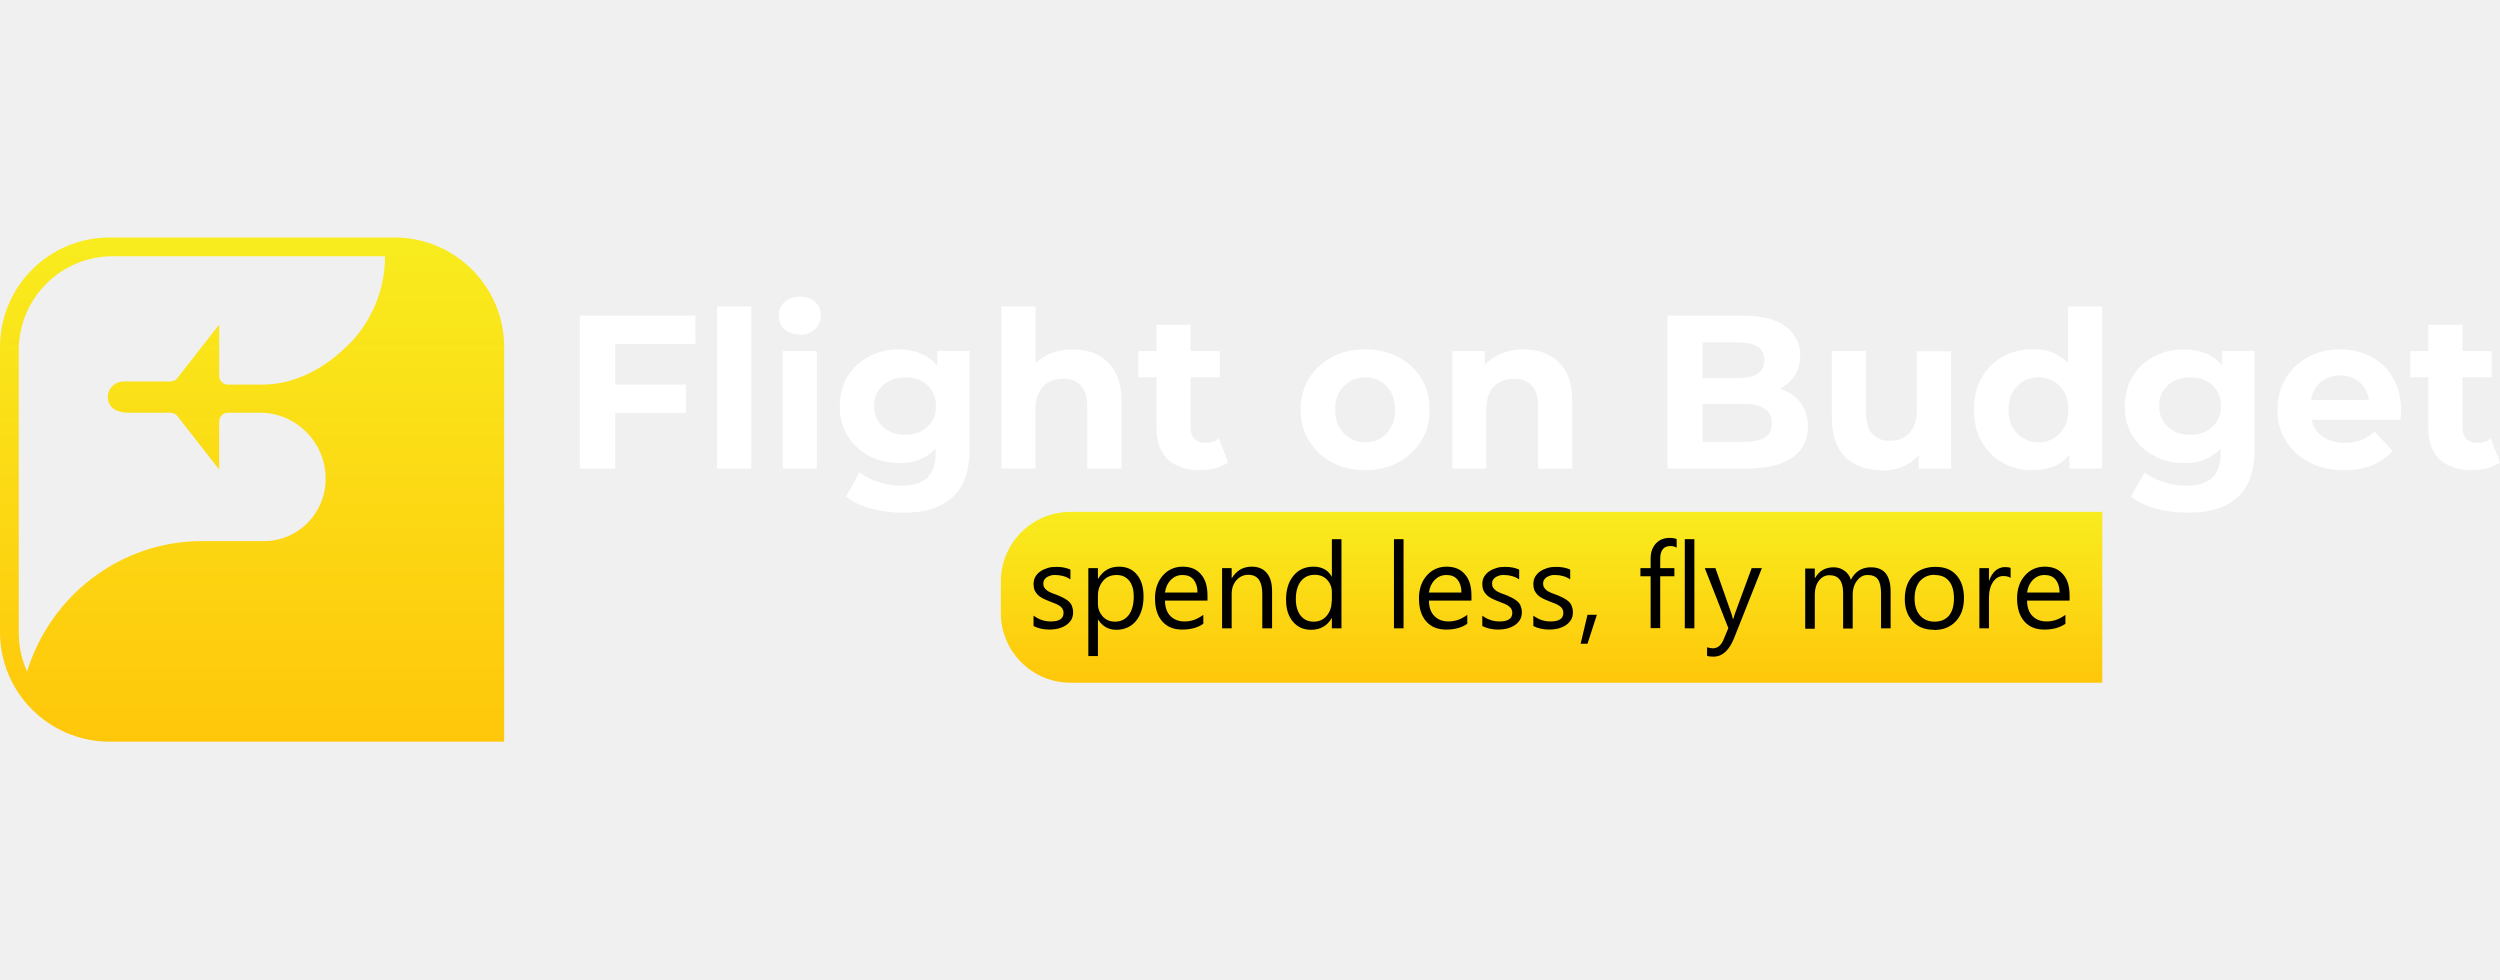
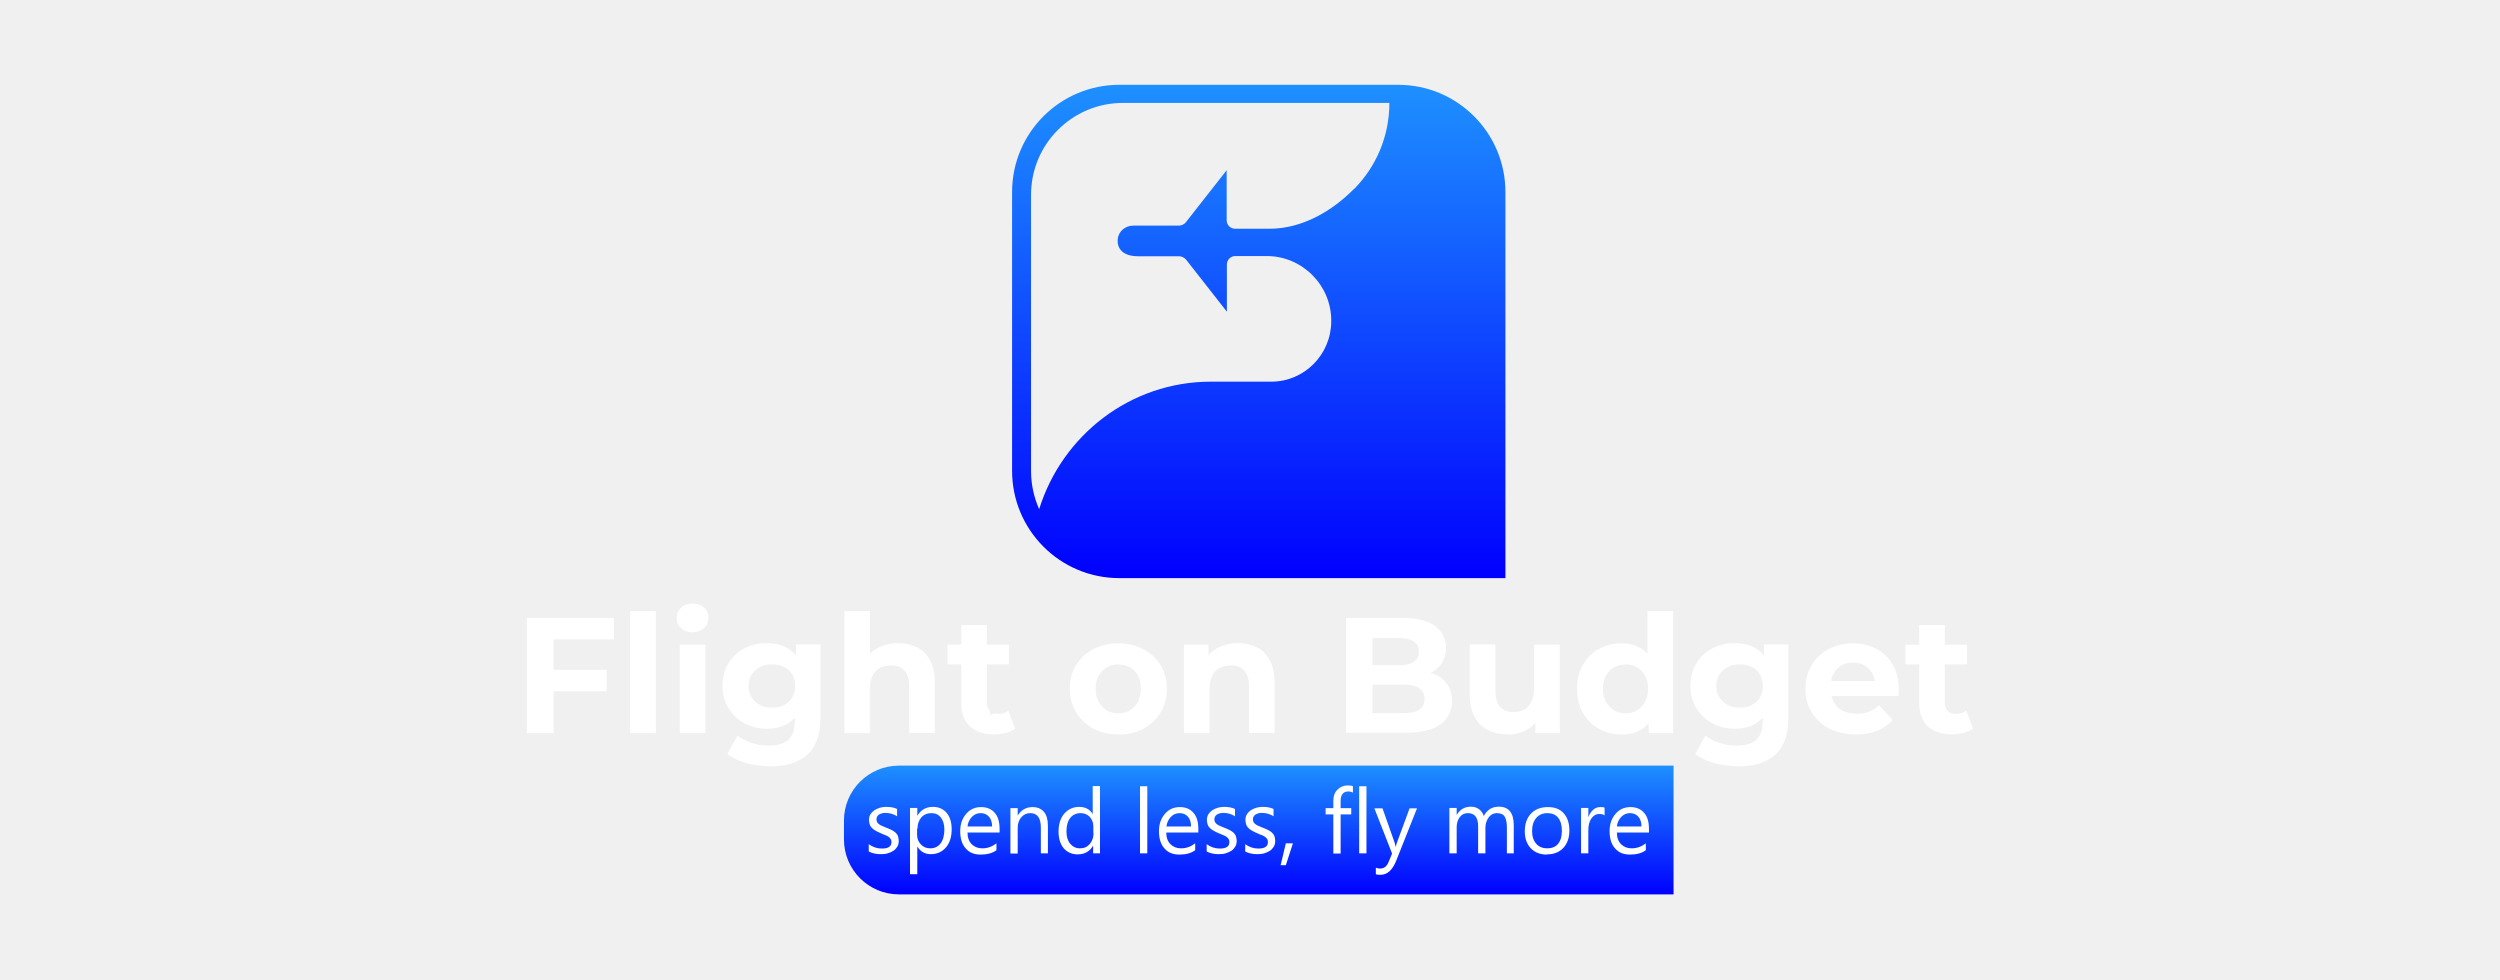
<svg xmlns="http://www.w3.org/2000/svg" xmlns:xlink="http://www.w3.org/1999/xlink" id="Layer_2" data-name="Layer 2" viewBox="0 0 120 47">
  <defs>
    <style>
      .cls-1 {
        fill: url(#linear-gradient-2);
      }

      .cls-2 {
-         fill: #fff;
-       }
- 
-       .cls-3 {
        fill: url(#linear-gradient);
      }
- 
-       .tagline {
-         fill: #ffc70a;
-         font-size: 7px;
-         font-family: Arial, sans-serif;
-         font-weight: bold;
+       .text-white {
+         fill: white;
      }
    </style>
-     <linearGradient id="linear-gradient" x1="12.1" y1="35.6" x2="12.1" y2="11.4" gradientUnits="userSpaceOnUse">
-       <stop offset="0" stop-color="#ffc70a" />
-       <stop offset="1" stop-color="#f8ec1e" />
+     <linearGradient id="linear-gradient" x1="60.42" y1="42.93" x2="60.42" y2="36.75" gradientUnits="userSpaceOnUse">
+       <stop offset="0" stop-color="#0000ff" />
+       <stop offset="1" stop-color="#1e90ff" />
    </linearGradient>
-     <linearGradient id="linear-gradient-2" x1="74.48" y1="32.77" x2="74.48" y2="24.57" xlink:href="#linear-gradient" />
+     <linearGradient id="linear-gradient-2" x1="60.42" y1="27.75" x2="60.42" y2="4.07" xlink:href="#linear-gradient" />
  </defs>
-   <path class="cls-3" d="M18.94,11.4H5.26c-2.91,0-5.26,2.36-5.26,5.26v13.68c0,2.91,2.36,5.26,5.26,5.26h18.94v-18.94c0-2.91-2.36-5.26-5.26-5.26ZM16.76,16.51c-1.06,1.08-2.53,1.95-4.14,1.95h-1.68c-.23,0-.42-.19-.42-.42v-2.46l-2,2.56c-.08.11-.21.17-.34.17h-2.24c-.39,0-.73.29-.76.67-.05.57.41.83.97.83h2.03c.13,0,.26.06.34.17l2,2.56v-2.31c0-.23.19-.42.42-.42h1.53c1.74,0,3.16,1.42,3.16,3.16v.02c0,1.64-1.32,2.98-2.94,2.98h-2.97c-3.96,0-7.3,2.63-8.42,6.26-.26-.57-.4-1.2-.4-1.87v-13.55c0-2.49,2.02-4.51,4.51-4.51h13.07c0,1.64-.66,3.13-1.71,4.21Z" />
-   <g>
-     <g>
-       
-     </g>
-     <g>
-       <path class="cls-2" d="M27.83,22.49v-7.34h5.55v1.36h-3.85v5.98h-1.7ZM29.4,19.82v-1.36h3.52v1.36h-3.52Z" />
-       <path class="cls-2" d="M34.42,22.49v-7.78h1.64v7.78h-1.64Z" />
-       <path class="cls-2" d="M38.39,16.06c-.3,0-.55-.09-.73-.26-.19-.17-.28-.39-.28-.65s.09-.48.28-.65c.19-.17.43-.26.73-.26s.55.08.73.25c.19.16.28.38.28.63,0,.27-.09.5-.28.68s-.43.27-.74.27ZM37.57,22.49v-5.64h1.64v5.64h-1.64Z" />
-       <path class="cls-2" d="M43.13,22.22c-.52,0-1-.11-1.42-.34-.42-.23-.76-.55-1.02-.95-.26-.41-.38-.89-.38-1.43s.13-1.03.38-1.44c.26-.41.59-.73,1.02-.95.42-.22.9-.34,1.42-.34.48,0,.89.1,1.26.29.36.19.65.49.85.89.2.4.3.92.3,1.55s-.1,1.13-.3,1.54c-.2.4-.49.7-.85.9-.36.2-.78.29-1.26.29ZM43.38,24.61c-.53,0-1.04-.06-1.54-.19-.49-.13-.9-.32-1.23-.58l.65-1.17c.24.2.54.35.91.47.37.12.73.17,1.09.17.58,0,1-.13,1.26-.39.26-.26.39-.64.39-1.15v-.85l.1-1.42-.02-1.43v-1.22h1.55v4.7c0,1.05-.27,1.82-.82,2.32-.55.5-1.33.74-2.35.74ZM43.45,20.87c.29,0,.54-.06.77-.17.22-.12.4-.28.52-.49.13-.21.19-.45.19-.72s-.06-.52-.19-.73c-.13-.21-.3-.37-.52-.48-.22-.12-.48-.17-.77-.17s-.54.06-.77.17c-.22.12-.4.28-.53.48-.13.21-.19.45-.19.73s.06.51.19.72c.13.21.31.37.53.49.22.12.48.17.77.17Z" />
-       <path class="cls-2" d="M48.07,22.49v-7.78h1.64v3.7l-.37-.47c.2-.38.49-.67.87-.87.38-.2.81-.3,1.29-.3.45,0,.85.09,1.2.27.35.18.63.45.83.82.2.37.3.84.3,1.41v3.23h-1.64v-2.98c0-.45-.1-.79-.3-1.01-.2-.22-.48-.33-.84-.33-.26,0-.49.05-.7.16-.21.11-.37.27-.48.5-.12.22-.17.51-.17.86v2.79h-1.64Z" />
-       <path class="cls-2" d="M54.64,18.11v-1.26h3.91v1.26h-3.91ZM57.62,22.57c-.66,0-1.18-.17-1.55-.51-.37-.34-.56-.84-.56-1.52v-4.95h1.64v4.93c0,.24.06.42.19.55.13.13.3.19.51.19.26,0,.48-.07.66-.21l.44,1.15c-.17.12-.37.21-.6.27-.23.06-.48.09-.73.09Z" />
-       <path class="cls-2" d="M65.53,22.57c-.6,0-1.13-.13-1.6-.38-.47-.25-.83-.6-1.1-1.03-.27-.44-.4-.93-.4-1.49s.13-1.07.4-1.5c.27-.44.64-.78,1.1-1.03.46-.25,1-.37,1.6-.37s1.13.12,1.59.37c.47.25.84.59,1.1,1.02.27.43.4.94.4,1.51s-.13,1.06-.4,1.49c-.27.44-.63.78-1.1,1.03-.47.25-1,.38-1.59.38ZM65.53,21.23c.27,0,.52-.06.73-.19.22-.13.39-.31.51-.54.13-.23.19-.51.19-.83s-.06-.61-.19-.84c-.13-.23-.3-.41-.51-.53-.22-.13-.46-.19-.73-.19s-.52.06-.73.19-.39.3-.52.53c-.13.23-.19.51-.19.84s.06.6.19.83c.13.23.3.41.52.54.22.13.46.19.73.19Z" />
-       <path class="cls-2" d="M69.71,22.49v-5.64h1.56v1.56l-.29-.47c.2-.38.49-.67.87-.87.38-.2.81-.3,1.29-.3.45,0,.85.09,1.2.27.35.18.63.45.83.82.2.37.3.84.3,1.41v3.23h-1.64v-2.98c0-.45-.1-.79-.3-1.01-.2-.22-.48-.33-.84-.33-.26,0-.49.05-.7.16-.21.11-.37.27-.48.5-.12.22-.17.51-.17.86v2.79h-1.64Z" />
-       <path class="cls-2" d="M80.04,22.49v-7.34h3.59c.92,0,1.62.17,2.08.52.46.35.7.81.7,1.38,0,.38-.09.72-.28,1-.19.28-.45.5-.78.66-.33.15-.71.23-1.13.23l.2-.43c.46,0,.87.08,1.23.23.36.15.63.37.83.67s.3.65.3,1.08c0,.63-.25,1.12-.74,1.47-.5.35-1.23.53-2.19.53h-3.8ZM81.73,21.21h1.98c.44,0,.77-.07,1-.21.23-.14.34-.37.34-.69s-.11-.54-.34-.69-.56-.23-1-.23h-2.11v-1.24h1.81c.41,0,.73-.07.95-.21.22-.14.33-.36.33-.66s-.11-.5-.33-.64c-.22-.14-.54-.21-.95-.21h-1.69v4.78Z" />
-       <path class="cls-2" d="M90.33,22.57c-.47,0-.89-.09-1.25-.27-.37-.18-.65-.46-.85-.83-.2-.37-.3-.85-.3-1.43v-3.19h1.64v2.95c0,.47.1.81.3,1.03s.48.33.84.33c.25,0,.48-.05.67-.16.2-.11.35-.28.46-.5.11-.23.17-.51.17-.85v-2.79h1.64v5.64h-1.55v-1.55l.28.45c-.19.39-.47.69-.83.89-.37.2-.77.3-1.2.3Z" />
-       <path class="cls-2" d="M97.57,22.57c-.53,0-1.01-.12-1.44-.36-.43-.24-.76-.58-1.01-1.01-.25-.43-.37-.94-.37-1.53s.12-1.11.37-1.54c.25-.43.59-.77,1.01-1.01.43-.24.91-.36,1.44-.36.48,0,.89.1,1.25.31.36.21.63.53.83.95.2.43.29.97.29,1.64s-.09,1.2-.28,1.63-.46.75-.81.96-.78.31-1.27.31ZM97.85,21.23c.27,0,.51-.06.72-.19.22-.13.39-.31.52-.54.13-.23.19-.51.19-.83s-.06-.61-.19-.84c-.13-.23-.3-.41-.52-.53s-.46-.19-.72-.19-.52.06-.73.19-.39.3-.52.53c-.13.23-.19.51-.19.84s.06.6.19.83c.13.23.3.41.52.54.22.13.46.19.73.19ZM99.33,22.49v-1.15l.03-1.68-.1-1.67v-3.28h1.64v7.78h-1.56Z" />
-       <path class="cls-2" d="M104.81,22.22c-.52,0-1-.11-1.42-.34-.42-.23-.76-.55-1.02-.95-.26-.41-.38-.89-.38-1.43s.13-1.03.38-1.44c.26-.41.59-.73,1.02-.95.42-.22.9-.34,1.42-.34.48,0,.89.1,1.26.29.36.19.65.49.85.89.2.4.3.92.3,1.55s-.1,1.13-.3,1.54c-.2.4-.49.7-.85.9-.36.2-.78.29-1.26.29ZM105.06,24.61c-.53,0-1.04-.06-1.54-.19-.49-.13-.9-.32-1.23-.58l.65-1.17c.24.2.54.35.91.47.37.12.73.17,1.09.17.58,0,1-.13,1.26-.39.26-.26.39-.64.39-1.15v-.85l.1-1.42-.02-1.43v-1.22h1.55v4.7c0,1.05-.27,1.82-.82,2.32-.55.5-1.33.74-2.35.74ZM105.13,20.87c.29,0,.54-.06.77-.17.22-.12.4-.28.52-.49.13-.21.19-.45.19-.72s-.06-.52-.19-.73c-.13-.21-.3-.37-.52-.48-.22-.12-.48-.17-.77-.17s-.54.06-.77.17c-.22.12-.4.28-.53.48-.13.21-.19.45-.19.73s.06.51.19.72c.13.21.31.37.53.49.22.12.48.17.77.17Z" />
-       <path class="cls-2" d="M112.54,22.57c-.64,0-1.21-.13-1.69-.38-.49-.25-.86-.6-1.13-1.03-.27-.44-.4-.93-.4-1.49s.13-1.07.39-1.5c.26-.44.62-.78,1.07-1.03.45-.25.97-.37,1.54-.37s1.05.12,1.49.35c.44.23.8.57,1.05,1.01.26.44.39.96.39,1.57,0,.06,0,.13-.01.22s-.01.16-.02.23h-4.58v-.95h3.72l-.63.28c0-.29-.06-.55-.18-.77-.12-.22-.28-.39-.49-.51-.21-.12-.45-.18-.73-.18s-.53.06-.74.18c-.21.12-.38.29-.5.51-.12.22-.18.48-.18.78v.25c0,.31.07.58.2.81.14.23.33.41.58.53.25.12.54.18.88.18.3,0,.56-.05.79-.14.23-.09.44-.23.62-.41l.87.94c-.26.29-.58.52-.98.68s-.84.24-1.35.24Z" />
-       <path class="cls-2" d="M115.69,18.11v-1.26h3.91v1.26h-3.91ZM118.67,22.57c-.66,0-1.18-.17-1.55-.51-.37-.34-.56-.84-.56-1.52v-4.95h1.64v4.93c0,.24.06.42.19.55.13.13.3.19.51.19.26,0,.48-.07.66-.21l.44,1.15c-.17.12-.37.21-.6.27-.23.06-.48.09-.73.09Z" />
-     </g>
-     <path class="cls-1" d="M51.38,24.57h49.53v8.2h-49.53c-1.84,0-3.34-1.5-3.34-3.34v-1.52c0-1.84,1.5-3.34,3.34-3.34Z" />
-     <g>
-       <path d="M49.61,30.05v-.5c.25.19.53.28.83.28.41,0,.61-.14.61-.41,0-.08-.02-.14-.05-.2-.03-.05-.08-.1-.14-.14-.06-.04-.13-.08-.21-.11s-.17-.07-.26-.1c-.13-.05-.24-.1-.34-.15-.1-.05-.18-.11-.24-.17-.06-.06-.11-.14-.15-.22-.03-.08-.05-.18-.05-.29,0-.14.03-.26.09-.36.06-.1.14-.19.25-.26.1-.07.22-.12.35-.16.13-.04.27-.05.41-.05.25,0,.47.04.67.13v.47c-.21-.14-.46-.21-.73-.21-.09,0-.16,0-.23.03-.07.02-.13.05-.18.08-.05.04-.09.08-.12.13-.03.05-.04.1-.04.16,0,.08.01.14.04.19.03.05.07.1.12.14.05.04.12.08.19.11s.16.07.26.1c.13.05.24.1.34.15.1.05.19.11.26.17.07.06.13.14.16.22s.06.19.06.3c0,.14-.03.27-.09.37s-.15.19-.25.26c-.11.07-.23.12-.36.16-.14.03-.28.05-.43.05-.3,0-.55-.06-.77-.17Z" />
-       <path d="M52.71,29.74h-.01v1.75h-.46v-4.22h.46v.51h.01c.23-.38.56-.58,1-.58.37,0,.66.13.87.39s.31.6.31,1.04c0,.48-.12.87-.35,1.16s-.56.44-.96.44c-.37,0-.66-.16-.87-.49ZM52.7,28.58v.4c0,.24.08.44.23.61.16.17.35.25.59.25.28,0,.5-.11.66-.32.16-.21.24-.51.24-.89,0-.32-.07-.57-.22-.76-.15-.18-.35-.27-.6-.27-.27,0-.49.09-.65.28-.16.19-.25.42-.25.7Z" />
-       <path d="M57.96,28.83h-2.04c0,.32.09.57.26.74s.39.26.68.26c.33,0,.62-.11.9-.32v.43c-.25.18-.59.28-1.01.28s-.73-.13-.96-.39c-.23-.26-.35-.63-.35-1.11,0-.45.13-.82.38-1.1s.57-.42.95-.42.67.12.88.37c.21.24.31.58.31,1.02v.24ZM57.48,28.44c0-.27-.07-.47-.19-.62-.13-.15-.3-.22-.53-.22s-.4.08-.56.23c-.15.16-.25.36-.28.61h1.56Z" />
-       <path d="M61.05,30.16h-.46v-1.65c0-.61-.22-.92-.67-.92-.23,0-.42.09-.57.26-.15.17-.23.39-.23.66v1.65h-.46v-2.89h.46v.48h.01c.22-.36.53-.55.95-.55.32,0,.56.1.73.31.17.2.25.5.25.88v1.77Z" />
-       <path d="M64.39,30.16h-.46v-.49h-.01c-.21.37-.55.56-.99.56-.36,0-.65-.13-.87-.39-.22-.26-.33-.61-.33-1.06,0-.48.12-.86.36-1.15s.56-.43.96-.43.69.16.87.47h.01v-1.79h.46v4.28ZM63.93,28.85v-.43c0-.23-.08-.43-.23-.59-.15-.16-.35-.24-.59-.24-.28,0-.5.1-.67.31-.16.21-.24.49-.24.86,0,.33.08.6.23.79s.36.29.62.29.47-.09.63-.28.24-.42.24-.71Z" />
-       <path d="M67.37,30.16h-.46v-4.28h.46v4.28Z" />
-       <path d="M70.63,28.83h-2.04c0,.32.09.57.26.74s.39.26.68.26c.33,0,.62-.11.9-.32v.43c-.25.18-.59.28-1.01.28s-.73-.13-.96-.39c-.23-.26-.35-.63-.35-1.11,0-.45.13-.82.38-1.1s.57-.42.95-.42.67.12.88.37c.21.24.31.58.31,1.02v.24ZM70.15,28.44c0-.27-.07-.47-.19-.62-.13-.15-.3-.22-.53-.22s-.4.08-.56.23c-.15.16-.25.36-.28.61h1.56Z" />
-       <path d="M71.15,30.05v-.5c.25.19.53.28.83.28.41,0,.61-.14.61-.41,0-.08-.02-.14-.05-.2-.03-.05-.08-.1-.14-.14-.06-.04-.13-.08-.21-.11s-.17-.07-.26-.1c-.13-.05-.24-.1-.34-.15-.1-.05-.18-.11-.24-.17-.06-.06-.11-.14-.15-.22-.03-.08-.05-.18-.05-.29,0-.14.03-.26.09-.36.06-.1.14-.19.25-.26.1-.07.22-.12.35-.16.13-.04.27-.05.41-.05.25,0,.47.04.67.13v.47c-.21-.14-.46-.21-.73-.21-.09,0-.16,0-.23.03-.07.02-.13.05-.18.08-.05.04-.09.08-.12.13-.03.05-.04.1-.04.16,0,.08.01.14.04.19.03.05.07.1.12.14.05.04.12.08.19.11s.16.07.26.1c.13.05.24.1.34.15.1.05.19.11.26.17.07.06.13.14.16.22s.06.19.06.3c0,.14-.03.27-.09.37s-.15.19-.25.26c-.11.07-.23.12-.36.16-.14.03-.28.05-.43.05-.3,0-.55-.06-.77-.17Z" />
-       <path d="M73.6,30.05v-.5c.25.19.53.28.83.28.41,0,.61-.14.61-.41,0-.08-.02-.14-.05-.2-.03-.05-.08-.1-.14-.14-.06-.04-.13-.08-.21-.11s-.17-.07-.26-.1c-.13-.05-.24-.1-.34-.15-.1-.05-.18-.11-.24-.17-.06-.06-.11-.14-.15-.22-.03-.08-.05-.18-.05-.29,0-.14.03-.26.09-.36.06-.1.14-.19.25-.26.1-.07.22-.12.35-.16.13-.04.27-.05.41-.05.25,0,.47.04.67.13v.47c-.21-.14-.46-.21-.73-.21-.09,0-.16,0-.23.03-.07.02-.13.05-.18.08-.05.04-.09.08-.12.13-.03.05-.04.1-.04.16,0,.08.01.14.04.19.03.05.07.1.12.14.05.04.12.08.19.11s.16.07.26.1c.13.05.24.1.34.15.1.05.19.11.26.17.07.06.13.14.16.22s.06.19.06.3c0,.14-.03.27-.09.37s-.15.19-.25.26c-.11.07-.23.12-.36.16-.14.03-.28.05-.43.05-.3,0-.55-.06-.77-.17Z" />
-       <path d="M76.65,29.51l-.45,1.39h-.33l.33-1.39h.45Z" />
-       <path d="M80.49,26.29c-.09-.05-.19-.08-.31-.08-.32,0-.49.2-.49.61v.45h.68v.39h-.68v2.49h-.46v-2.49h-.49v-.39h.49v-.47c0-.3.09-.54.26-.72s.39-.26.65-.26c.14,0,.25.02.34.05v.42Z" />
-       <path d="M81.33,30.16h-.46v-4.28h.46v4.28Z" />
-       <path d="M84.57,27.27l-1.33,3.35c-.24.6-.57.9-1,.9-.12,0-.22-.01-.3-.04v-.41c.1.03.19.05.27.05.23,0,.41-.14.52-.42l.23-.55-1.13-2.88h.51l.78,2.22s.03.1.06.22h.02s.03-.12.06-.21l.82-2.23h.48Z" />
-       <path d="M90.75,30.16h-.46v-1.66c0-.32-.05-.55-.15-.69-.1-.14-.26-.21-.5-.21-.2,0-.37.09-.5.27-.14.18-.21.4-.21.65v1.65h-.46v-1.71c0-.57-.22-.85-.66-.85-.2,0-.37.09-.5.26-.13.17-.2.39-.2.66v1.65h-.46v-2.89h.46v.46h.01c.2-.35.5-.52.9-.52.2,0,.37.06.52.17.15.11.25.25.3.43.21-.4.53-.6.96-.6.64,0,.95.39.95,1.18v1.78Z" />
-       <path d="M92.83,30.23c-.43,0-.77-.13-1.02-.4-.25-.27-.38-.63-.38-1.07,0-.49.13-.86.4-1.14.27-.27.62-.41,1.07-.41s.77.13,1.01.4c.24.27.36.63.36,1.1s-.13.83-.39,1.11c-.26.28-.61.42-1.05.42ZM92.87,27.59c-.3,0-.53.1-.71.3-.17.2-.26.48-.26.84s.09.61.26.81c.17.2.41.3.7.3s.53-.1.69-.29c.16-.19.24-.47.24-.83s-.08-.64-.24-.83c-.16-.2-.39-.29-.69-.29Z" />
-       <path d="M96.51,27.74c-.08-.06-.2-.09-.35-.09-.2,0-.36.09-.49.28-.13.19-.2.44-.2.76v1.47h-.46v-2.89h.46v.6h.01c.07-.2.17-.36.3-.48.14-.11.29-.17.45-.17.12,0,.21.01.28.04v.48Z" />
-       <path d="M99.34,28.83h-2.04c0,.32.09.57.26.74s.39.26.68.26c.33,0,.62-.11.9-.32v.43c-.25.18-.59.28-1.01.28s-.73-.13-.96-.39c-.23-.26-.35-.63-.35-1.11,0-.45.13-.82.38-1.1s.57-.42.95-.42.67.12.88.37c.21.24.31.58.31,1.02v.24ZM98.86,28.44c0-.27-.07-.47-.19-.62-.13-.15-.3-.22-.53-.22s-.4.08-.56.23c-.15.16-.25.36-.28.61h1.56Z" />
-     </g>
+   <g class="text-white">
+     <path d="M25.29,35.19v-5.53h4.18v1.03h-2.9v4.5h-1.28ZM26.47,33.18v-1.03h2.65v1.03h-2.65Z" />
+     <path d="M30.25,35.19v-5.86h1.23v5.86h-1.23Z" />
+     <path d="M33.24,30.35c-.23,0-.41-.07-.55-.2-.14-.13-.21-.29-.21-.49s.07-.36.21-.49c.14-.13.33-.2.55-.2s.41.06.55.19c.14.12.21.28.21.48,0,.21-.07.38-.21.51s-.33.2-.56.2ZM32.63,35.19v-4.25h1.23v4.25h-1.23Z" />
+     <path d="M36.81,34.98c-.39,0-.75-.09-1.07-.26-.32-.17-.57-.41-.77-.72-.19-.31-.29-.67-.29-1.08s.1-.78.29-1.09c.19-.31.45-.55.77-.71.32-.17.68-.25,1.07-.25.36,0,.67.07.95.22.27.14.49.37.64.67.15.3.23.69.23,1.16s-.08.85-.23,1.16c-.15.3-.37.53-.64.68-.27.15-.59.22-.95.22ZM37,36.78c-.4,0-.79-.05-1.16-.15-.37-.1-.68-.24-.93-.44l.49-.88c.18.15.41.26.68.35.28.09.55.13.82.13.44,0,.75-.1.95-.29.2-.19.3-.48.3-.87v-.64l.08-1.07-.02-1.07v-.92h1.17v3.54c0,.79-.21,1.37-.62,1.75-.41.37-1,.56-1.77.56ZM37.06,33.97c.22,0,.41-.04.58-.13.17-.09.3-.21.39-.37.09-.16.14-.34.14-.54s-.05-.39-.14-.55c-.09-.16-.23-.28-.39-.36-.17-.09-.36-.13-.58-.13s-.41.04-.58.13c-.17.09-.3.21-.4.36-.1.16-.15.34-.15.55s.05.39.15.54c.1.16.23.28.4.37.17.09.36.13.58.13Z" />
+     <path d="M40.53,35.19v-5.86h1.23v2.79l-.28-.36c.15-.28.37-.5.66-.66.28-.15.61-.23.97-.23.34,0,.64.07.9.2.27.13.48.34.63.62.15.28.23.63.23,1.06v2.43h-1.23v-2.24c0-.34-.07-.59-.23-.76-.15-.16-.36-.24-.64-.24-.19,0-.37.04-.53.12-.16.08-.28.21-.36.38-.09.17-.13.38-.13.65v2.1h-1.23Z" />
+     <path d="M45.48,31.89v-.95h2.95v.95h-2.95ZM47.73,35.25c-.5,0-.89-.13-1.17-.38-.28-.26-.42-.64-.42-1.14v-3.73h1.23v3.71c0,.18.05.32.14.41.09.9-.31,0,.39.15.19,0,.36-.05.5-.16l.33.87c-.13.09-.28.16-.45.2-.18.04-.36.07-.55.07Z" />
+     <path d="M53.68,35.25c-.45,0-.85-.09-1.2-.28-.35-.19-.63-.45-.83-.78-.2-.33-.3-.7-.3-1.13s.1-.8.3-1.13c.2-.33.48-.59.83-.77.35-.19.75-.28,1.2-.28s.85.09,1.2.28c.35.19.63.44.83.77.2.33.3.71.3,1.14s-.1.8-.3,1.13c-.2.33-.48.59-.83.78-.35.19-.75.28-1.2.28ZM53.68,34.24c.21,0,.39-.05.55-.14.16-.09.29-.23.39-.41.09-.18.14-.39.14-.63s-.05-.46-.14-.63c-.09-.17-.22-.31-.39-.4-.16-.09-.35-.14-.55-.14s-.39.05-.55.14-.29.23-.39.4c-.1.17-.15.38-.15.63s.05.45.15.63c.1.18.23.31.39.41.16.09.35.14.55.14Z" />
+     <path d="M56.83,35.19v-4.25h1.18v1.18l-.22-.36c.15-.28.37-.5.66-.66.28-.15.61-.23.97-.23.34,0,.64.07.9.2.27.13.48.34.63.62.15.28.23.63.23,1.06v2.43h-1.23v-2.24c0-.34-.07-.59-.23-.76-.15-.16-.36-.24-.64-.24-.19,0-.37.04-.53.12-.16.08-.28.21-.36.38-.09.17-.13.38-.13.65v2.1h-1.23Z" />
+     <path d="M64.61,35.19v-5.53h2.7c.7,0,1.22.13,1.57.39.35.26.53.61.53,1.04,0,.29-.07.54-.21.75-.14.21-.34.38-.58.49-.25.12-.53.17-.85.17l.15-.32c.35,0,.66.06.92.17.27.11.48.28.63.5s.23.49.23.81c0,.47-.19.84-.56,1.11-.37.27-.92.4-1.65.4h-2.86ZM65.88,34.23h1.49c.33,0,.58-.05.75-.16.17-.11.26-.28.26-.52s-.09-.4-.26-.52-.42-.17-.75-.17h-1.59v-.93h1.37c.31,0,.55-.05.71-.16.17-.11.25-.27.25-.49s-.08-.38-.25-.49c-.17-.11-.4-.16-.71-.16h-1.27v3.6Z" />
+     <path d="M72.36,35.25c-.35,0-.67-.07-.94-.21-.28-.14-.49-.35-.64-.63-.15-.28-.23-.64-.23-1.08v-2.4h1.23v2.22c0,.35.07.61.23.78s.36.25.64.25c.19,0,.36-.04.51-.12.15-.08.26-.21.35-.38.08-.17.13-.39.13-.64v-2.1h1.23v4.25h-1.17v-1.17l.21.34c-.14.29-.35.52-.63.67-.28.15-.58.23-.9.23Z" />
+     <path d="M77.82,35.25c-.4,0-.76-.09-1.08-.27-.32-.18-.58-.44-.76-.76-.19-.33-.28-.71-.28-1.15s.09-.83.28-1.16c.19-.33.44-.58.76-.76.32-.18.68-.27,1.08-.27.36,0,.67.08.94.24.27.16.48.4.62.72.15.32.22.73.22,1.23s-.07.9-.21,1.23-.35.56-.61.72-.59.24-.96.24ZM78.03,34.24c.2,0,.38-.05.54-.14.16-.09.29-.23.39-.41.1-.18.15-.39.15-.63s-.05-.46-.15-.63c-.1-.17-.23-.31-.39-.4s-.34-.14-.54-.14-.39.05-.55.14-.29.23-.39.4c-.1.17-.15.38-.15.63s.05.45.15.63c.1.18.23.31.39.41.16.09.35.14.55.14ZM79.14,35.19v-.87l.02-1.26-.08-1.26v-2.47h1.23v5.86h-1.18Z" />
+     <path d="M83.27,34.98c-.39,0-.75-.09-1.07-.26-.32-.17-.57-.41-.77-.72-.19-.31-.29-.67-.29-1.08s.1-.78.29-1.09c.19-.31.45-.55.77-.71.32-.17.68-.25,1.07-.25.36,0,.67.07.95.22.27.14.49.37.64.67.15.3.23.69.23,1.16s-.08.85-.23,1.16c-.15.3-.37.53-.64.68-.27.15-.59.22-.95.22ZM83.46,36.78c-.4,0-.79-.05-1.16-.15-.37-.10-.68-.24-.93-.44l.49-.88c.18.15.41.26.68.35.28.09.55.13.82.13.44,0,.75-.1.95-.29.2-.19.3-.48.3-.87v-.64l.08-1.07-.02-1.07v-.92h1.17v3.54c0,.79-.21,1.37-.62,1.75-.41.37-1,.56-1.77.56ZM83.51,33.97c.22,0,.41-.04.58-.13.17-.09.3-.21.39-.37.09-.16.14-.34.14-.54s-.05-.39-.14-.55c-.09-.16-.23-.28-.39-.36-.17-.09-.36-.13-.58-.13s-.41.04-.58.13c-.17.09-.3.21-.4.36-.1.16-.15.34-.15.55s.05.39.15.54c.1.16.23.28.4.37.17.09.36.13.58.13Z" />
+     <path d="M89.09,35.25c-.48,0-.91-.09-1.28-.28-.37-.19-.65-.45-.85-.78-.2-.33-.3-.7-.3-1.13s.1-.8.3-1.13c.2-.33.47-.59.81-.77.34-.19.73-.28,1.16-.28s.79.09,1.13.26c.33.18.6.43.79.76.19.33.29.72.29,1.18,0,.05,0,.1,0,.16s-.01.12-.02.17h-3.45v-.72h2.8l-.47.21c0-.22-.04-.41-.13-.58-.09-.16-.21-.29-.37-.38-.16-.09-.34-.14-.55-.14s-.4.05-.56.14c-.16.09-.29.22-.38.39-.09.17-.13.36-.13.59v.19c0,.23.05.44.15.61.1.18.25.31.43.4.19.09.41.14.66.14.23,0,.43-.03.6-.1.17-.07.33-.17.47-.31l.66.71c-.19.22-.44.39-.73.51s-.63.18-1.02.18Z" />
+     <path d="M91.46,31.89v-.95h2.95v.95h-2.95ZM93.71,35.25c-.5,0-.89-.13-1.17-.38-.28-.26-.42-.64-.42-1.14v-3.73h1.23v3.71c0,.18.05.32.14.41.09.10.22.15.39.15.19,0,.36-.05.5-.16l.33.87c-.13.09-.28.16-.45.2-.18.04-.36.07-.55.07Z" />
  </g>
+   <path class="cls-2" d="M43.15,36.75h37.18v6.18h-37.18c-1.46,0-2.64-1.18-2.64-2.64v-.9c0-1.46,1.18-2.64,2.64-2.64Z" />
+   <g class="text-white">
+     <path d="M41.7,40.89v-.37c.19.14.4.21.63.21.31,0,.46-.1.46-.31,0-.06-.01-.11-.04-.15-.03-.04-.06-.08-.11-.11-.04-.03-.1-.06-.16-.08s-.13-.05-.19-.08c-.1-.04-.18-.08-.25-.12-.07-.04-.13-.08-.18-.13-.05-.05-.09-.10-.11-.17-.02-.06-.04-.14-.04-.22,0-.10.02-.19.07-.27.05-.08.11-.14.19-.20.08-.05.17-.09.27-.12.10-.03.20-.04.31-.04.19,0,.36.03.51.10v.35c-.16-.10-.34-.16-.55-.16-.07,0-.12,0-.18.02-.05.01-.10.04-.14.06-.04.03-.07.06-.09.10-.02.04-.03.08-.03.12,0,.06.01.10.03.14.02.04.05.07.09.10.04.03.09.06.14.08s.12.05.19.08c.10.04.18.07.26.11.08.04.14.08.20.13.05.05.10.11.12.17s.04.14.04.23c0,.11-.02.20-.07.28s-.11.15-.19.20c-.08.05-.17.09-.27.12-.10.03-.21.04-.33.04-.22,0-.42-.04-.58-.13Z" />
+     <path d="M44.03,40.65h0v1.31h-.35v-3.18h.35v.38h0c.17-.29.42-.43.75-.43.28,0,.50.10.66.29s.24.46.24.78c0,.36-.09.66-.27.87s-.42.33-.73.33c-.28,0-.50-.12-.65-.37ZM44.02,39.77v.30c0,.18.06.33.18.46.12.13.27.19.45.19.21,0,.38-.08.50-.24.12-.16.18-.39.18-.67,0-.24-.06-.43-.17-.57-.11-.14-.26-.21-.45-.21-.20,0-.37.07-.49.21-.12.14-.18.32-.18.53Z" />
+     <path d="M47.98,39.96h-1.54c0,.24.07.43.20.56s.30.20.51.20c.25,0,.47-.08.68-.24v.33c-.19.14-.44.21-.76.21s-.55-.10-.72-.30c-.18-.20-.26-.48-.26-.83,0-.34.10-.61.29-.83s.43-.32.71-.32.50.09.66.28c.16.18.23.44.23.77v.18ZM47.62,39.67c0-.20-.05-.36-.15-.47-.10-.11-.23-.17-.40-.17s-.30.06-.42.18c-.11.12-.19.27-.21.46h1.17Z" />
+     <path d="M50.31,40.96h-.35v-1.24c0-.46-.17-.69-.51-.69-.17,0-.32.07-.43.20-.11.13-.17.30-.17.50v1.24h-.35v-2.18h.35v.36h0c.16-.27.40-.41.71-.41.24,0,.42.08.55.23.13.15.19.38.19.67v1.33Z" />
+     <path d="M52.82,40.96h-.35v-.37h0c-.16.28-.41.42-.75.42-.27,0-.49-.10-.66-.29-.16-.19-.25-.46-.25-.80,0-.36.09-.65.27-.86s.42-.33.72-.33.52.12.65.35h0v-1.35h.35v3.22ZM52.48,39.98v-.32c0-.18-.06-.32-.17-.45-.12-.12-.26-.18-.44-.18-.21,0-.38.08-.50.23-.12.16-.18.37-.18.65,0,.25.06.45.18.59s.27.22.47.22.35-.07.47-.21.18-.32.18-.53Z" />
+     <path d="M55.07,40.96h-.35v-3.22h.35v3.22Z" />
+     <path d="M57.52,39.96h-1.54c0,.24.07.43.20.56s.30.20.51.20c.25,0,.47-.08.68-.24v.33c-.19.14-.44.21-.76.21s-.55-.10-.72-.30c-.18-.20-.26-.48-.26-.83,0-.34.10-.61.29-.83s.43-.32.71-.32.50.09.66.28c.16.18.23.44.23.77v.18ZM57.17,39.67c0-.20-.05-.36-.15-.47-.10-.11-.23-.17-.40-.17s-.30.06-.42.18c-.11.12-.19.27-.21.46h1.17Z" />
+     <path d="M57.92,40.89v-.37c.19.14.40.21.63.21.31,0,.46-.10.46-.31,0-.06-.01-.11-.04-.15-.03-.04-.06-.08-.11-.11-.04-.03-.10-.06-.16-.08s-.13-.05-.19-.08c-.10-.04-.18-.08-.25-.12-.07-.04-.13-.08-.18-.13-.05-.05-.09-.10-.11-.17-.02-.06-.04-.14-.04-.22,0-.10.02-.19.07-.27.05-.08.11-.14.19-.20.08-.05.17-.09.27-.12.10-.03.20-.04.31-.04.19,0,.36.03.51.10v.35c-.16-.10-.34-.16-.55-.16-.07,0-.12,0-.18.02-.05.01-.10.04-.14.06-.04.03-.07.06-.09.10-.02.04-.03.08-.03.12,0,.06.01.10.03.14.02.04.05.07.09.10.04.03.09.06.14.08s.12.05.19.08c.10.04.18.07.26.11.08.04.14.08.20.13.05.05.10.11.12.17s.04.14.04.23c0,.11-.02.20-.07.28s-.11.15-.19.20c-.08.05-.17.09-.27.12-.10.03-.21.04-.33.04-.22,0-.42-.04-.58-.13Z" />
+     <path d="M59.77,40.89v-.37c.19.14.40.21.63.21.31,0,.46-.10.46-.31,0-.06-.01-.11-.04-.15-.03-.04-.06-.08-.11-.11-.04-.03-.10-.06-.16-.08s-.13-.05-.19-.08c-.10-.04-.18-.08-.25-.12-.07-.04-.13-.08-.18-.13-.05-.05-.09-.10-.11-.17-.02-.06-.04-.14-.04-.22,0-.10.02-.19.07-.27.05-.08.11-.14.19-.20.08-.05.17-.09.27-.12.10-.03.20-.04.31-.04.19,0,.36.03.51.10v.35c-.16-.10-.34-.16-.55-.16-.07,0-.12,0-.18.02-.05.01-.10.04-.14.06-.04.03-.07.06-.09.10-.02.04-.03.08-.03.12,0,.06.01.10.03.14.02.04.05.07.09.10.04.03.09.06.14.08s.12.05.19.08c.10.04.18.07.26.11.08.04.14.08.20.13.05.05.10.11.12.17s.04.14.04.23c0,.11-.02.20-.07.28s-.11.15-.19.20c-.08.05-.17.09-.27.12-.10.03-.21.04-.33.04-.22,0-.42-.04-.58-.13Z" />
+     <path d="M62.06,40.48l-.34,1.05h-.25l.25-1.05h.34Z" />
+     <path d="M64.95,38.05c-.07-.04-.15-.06-.23-.06-.24,0-.37.15-.37.46v.34h.51v.30h-.51v1.88h-.35v-1.88h-.37v-.30h.37v-.35c0-.23.07-.41.20-.54s.30-.20.49-.20c.11,0,.19.01.25.04v.31Z" />
+     <path d="M65.59,40.96h-.35v-3.22h.35v3.22Z" />
+     <path d="M68.02,38.79l-1,2.52c-.18.45-.43.68-.75.68-.09,0-.17,0-.23-.03v-.31c.08.03.14.04.21.04.18,0,.31-.10.40-.31l.17-.41-.85-2.17h.39l.59,1.67s.02.08.04.17h.01s.02-.09.04-.16l.62-1.68h.36Z" />
+     <path d="M72.68,40.96h-.35v-1.25c0-.24-.04-.41-.11-.52-.07-.11-.20-.16-.38-.16-.15,0-.28.07-.38.20-.10.14-.16.30-.16.49v1.24h-.35v-1.29c0-.43-.16-.64-.50-.64-.15,0-.28.06-.38.19-.10.13-.15.29-.15.50v1.24h-.35v-2.18h.35v.34h0c.15-.26.38-.40.68-.40.15,0,.28.04.39.12.11.08.19.19.23.33.16-.30.40-.45.72-.45.48,0,.72.30.72.89v1.34Z" />
+     <path d="M74.25,41.02c-.32,0-.58-.10-.77-.30-.19-.20-.29-.47-.29-.81,0-.37.10-.65.30-.86.20-.21.47-.31.81-.31s.58.10.76.30c.18.20.27.48.27.83s-.10.62-.29.83c-.20.21-.46.31-.79.31ZM74.27,39.03c-.22,0-.40.08-.53.23-.13.15-.20.36-.20.63s.07.46.20.61c.13.15.31.22.53.22s.40-.07.52-.22c.12-.15.18-.35.18-.62s-.06-.48-.18-.63c-.12-.15-.29-.22-.52-.22Z" />
+     <path d="M77.02,39.14c-.06-.05-.15-.07-.26-.07-.15,0-.27.07-.37.21-.10.14-.15.33-.15.57v1.11h-.35v-2.18h.35v.45h0c.05-.15.13-.27.23-.36.10-.09.22-.13.34-.13.09,0,.16,0,.21.03v.36Z" />
+     <path d="M79.15,39.96h-1.54c0,.24.07.43.20.56s.30.20.51.20c.25,0,.47-.08.68-.24v.33c-.19.14-.44.21-.76.21s-.55-.10-.72-.30c-.18-.20-.26-.48-.26-.83,0-.34.10-.61.29-.83s.43-.32.71-.32.50.09.66.28c.16.18.23.44.23.77v.18ZM78.79,39.67c0-.20-.05-.36-.15-.47-.10-.11-.23-.17-.40-.17s-.30.06-.42.18c-.11.12-.19.27-.21.46h1.17Z" />
+   </g>
+   <path class="cls-1" d="M67.11,4.07h-13.38c-2.84,0-5.15,2.30-5.15,5.15v13.38c0,2.84,2.30,5.15,5.15,5.15h18.53V9.22c0-2.84-2.30-5.15-5.15-5.15ZM64.99,9.07c-1.04,1.05-2.47,1.91-4.06,1.91h-1.64c-.23,0-.41-.18-.41-.41v-2.40l-1.96,2.50c-.08.10-.21.16-.34.16h-2.19c-.38,0-.71.28-.74.66-.04.56.40.81.95.81h1.99c.13,0,.25.06.34.16l1.96,2.50v-2.26c0-.23.18-.41.41-.41h1.50c1.70,0,3.10,1.39,3.10,3.10v.02c0,1.61-1.29,2.91-2.88,2.91h-2.90c-3.87,0-7.14,2.58-8.24,6.12-.25-.56-.39-1.18-.39-1.83v-13.26c0-2.44,1.98-4.41,4.41-4.41h12.79c0,1.61-.64,3.06-1.68,4.12Z" />
</svg>
